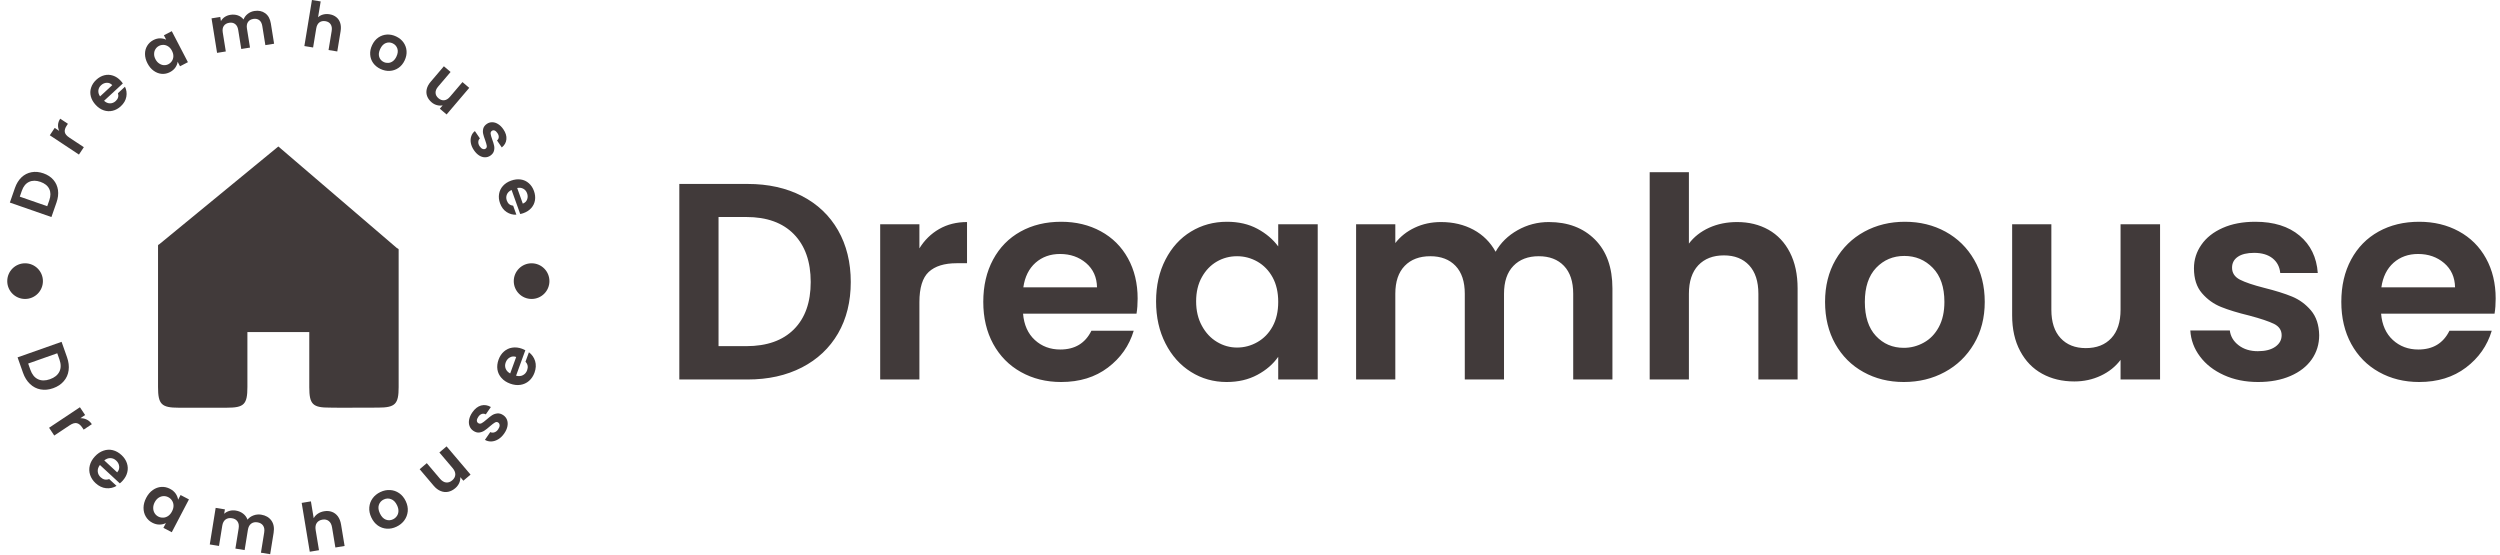
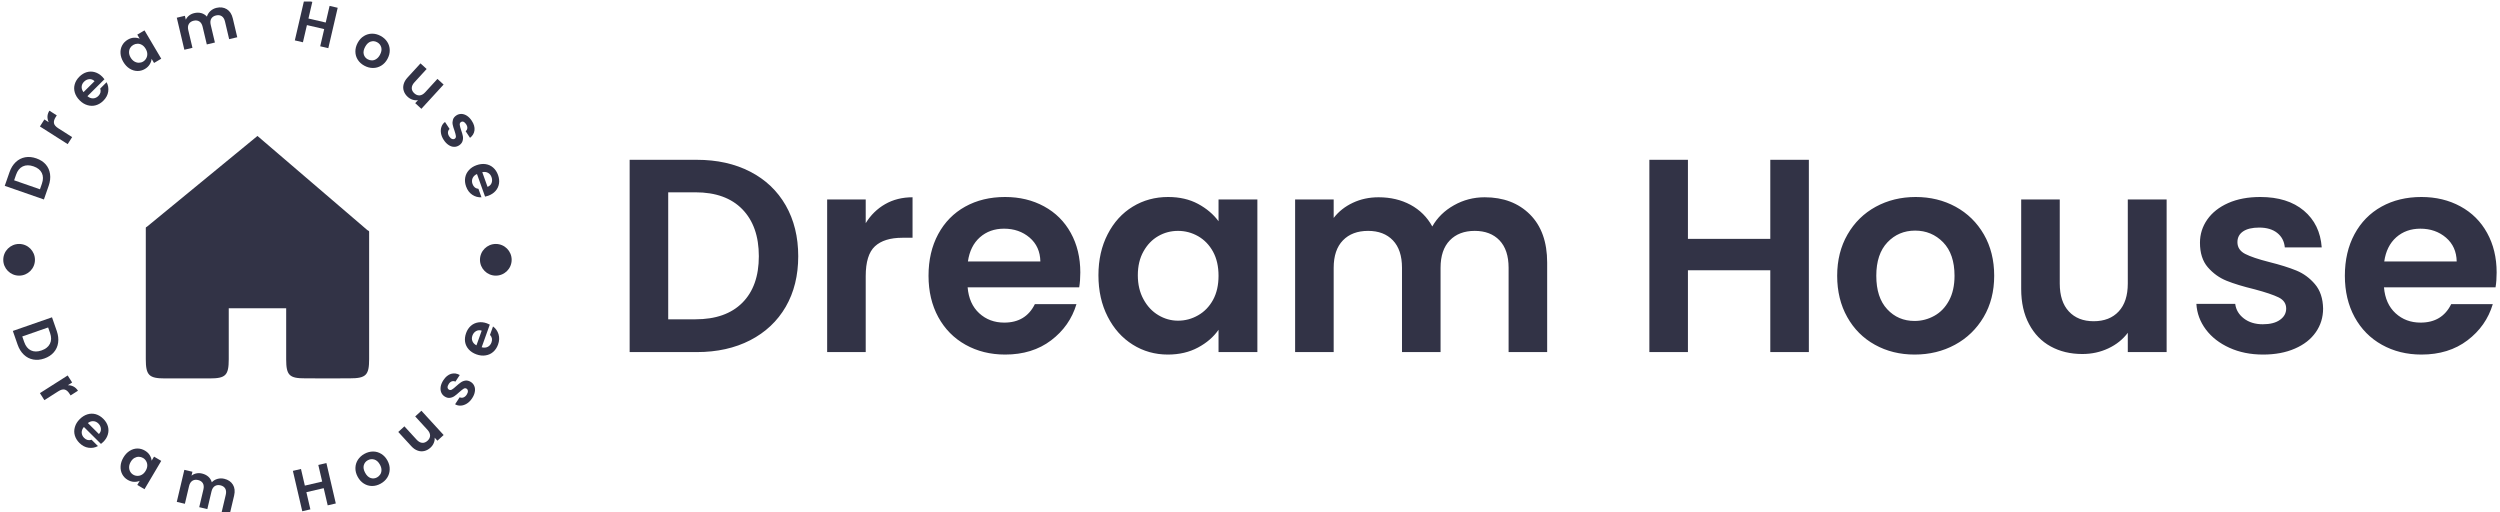
- <svg xmlns="http://www.w3.org/2000/svg" version="1.1" width="2000" height="444" viewBox="0 0 2000 444">
-   <g transform="matrix(1,0,0,1,-1.212121,-0.326138)">
-     <svg viewBox="0 0 396 88" data-background-color="#ffffff" preserveAspectRatio="xMidYMid meet" height="444" width="2000">
-       <g id="tight-bounds" transform="matrix(1,0,0,1,0.24,0.06463997)">
-         <svg viewBox="0 0 395.52 87.871" height="87.871" width="395.52">
+ <svg xmlns="http://www.w3.org/2000/svg" version="1.1" width="2000" height="409" viewBox="0 0 2000 409">
+   <g transform="matrix(1,0,0,1,-1.212121,1.249354)">
+     <svg viewBox="0 0 396 81" data-background-color="#ffffff" preserveAspectRatio="xMidYMid meet" height="409" width="2000">
+       <g id="tight-bounds" transform="matrix(1,0,0,1,0.24,-0.247427)">
+         <svg viewBox="0 0 395.52 81.495" height="81.495" width="395.52">
          <g>
-             <svg viewBox="0 0 543.155 120.67" height="87.871" width="395.52">
-               <g transform="matrix(1,0,0,1,147.6347,37.49064)">
-                 <svg viewBox="0 0 395.52 45.689" height="45.689" width="395.52">
+             <svg viewBox="0 0 528.831 108.963" height="81.495" width="395.52">
+               <g transform="matrix(1,0,0,1,133.3115,33.85337)">
+                 <svg viewBox="0 0 395.52 41.256" height="41.256" width="395.52">
                  <g id="textblocktransform">
-                     <svg viewBox="0 0 395.52 45.689" height="45.689" width="395.52" id="textblock">
+                     <svg viewBox="0 0 395.52 41.256" height="41.256" width="395.52" id="textblock">
                      <g>
-                         <svg viewBox="0 0 395.52 45.689" height="45.689" width="395.52">
+                         <svg viewBox="0 0 395.52 41.256" height="41.256" width="395.52">
                          <g transform="matrix(1,0,0,1,0,0)">
-                             <svg width="395.52" viewBox="3.45 -37 324.18 37.45" height="45.689" data-palette-color="#413a3a">
-                               <path d="M15.65-34.9Q21.15-34.9 25.33-32.75 29.5-30.6 31.78-26.63 34.05-22.65 34.05-17.4L34.05-17.4Q34.05-12.15 31.78-8.22 29.5-4.3 25.33-2.15 21.15 0 15.65 0L15.65 0 3.45 0 3.45-34.9 15.65-34.9ZM15.4-5.95Q20.9-5.95 23.9-8.95 26.9-11.95 26.9-17.4L26.9-17.4Q26.9-22.85 23.9-25.93 20.9-29 15.4-29L15.4-29 10.45-29 10.45-5.95 15.4-5.95ZM46.3-23.4Q47.65-25.6 49.82-26.85 52-28.1 54.8-28.1L54.8-28.1 54.8-20.75 52.95-20.75Q49.65-20.75 47.97-19.2 46.3-17.65 46.3-13.8L46.3-13.8 46.3 0 39.3 0 39.3-27.7 46.3-27.7 46.3-23.4ZM85.25-14.45Q85.25-12.95 85.05-11.75L85.05-11.75 64.8-11.75Q65.05-8.75 66.9-7.05 68.75-5.35 71.45-5.35L71.45-5.35Q75.35-5.35 77-8.7L77-8.7 84.55-8.7Q83.35-4.7 79.95-2.13 76.55 0.45 71.6 0.45L71.6 0.45Q67.6 0.45 64.42-1.33 61.25-3.1 59.47-6.35 57.7-9.6 57.7-13.85L57.7-13.85Q57.7-18.15 59.45-21.4 61.2-24.65 64.35-26.4 67.5-28.15 71.6-28.15L71.6-28.15Q75.55-28.15 78.67-26.45 81.8-24.75 83.52-21.63 85.25-18.5 85.25-14.45L85.25-14.45ZM64.85-16.45L78-16.45Q77.95-19.15 76.05-20.78 74.15-22.4 71.4-22.4L71.4-22.4Q68.8-22.4 67.02-20.83 65.25-19.25 64.85-16.45L64.85-16.45ZM88.54-13.95Q88.54-18.15 90.22-21.4 91.89-24.65 94.77-26.4 97.64-28.15 101.19-28.15L101.19-28.15Q104.29-28.15 106.62-26.9 108.94-25.65 110.34-23.75L110.34-23.75 110.34-27.7 117.39-27.7 117.39 0 110.34 0 110.34-4.05Q108.99-2.1 106.62-0.83 104.24 0.45 101.14 0.45L101.14 0.45Q97.64 0.45 94.77-1.35 91.89-3.15 90.22-6.43 88.54-9.7 88.54-13.95L88.54-13.95ZM110.34-13.85Q110.34-16.4 109.34-18.23 108.34-20.05 106.64-21.03 104.94-22 102.99-22L102.99-22Q101.04-22 99.39-21.05 97.74-20.1 96.72-18.28 95.69-16.45 95.69-13.95L95.69-13.95Q95.69-11.45 96.72-9.58 97.74-7.7 99.42-6.7 101.09-5.7 102.99-5.7L102.99-5.7Q104.94-5.7 106.64-6.68 108.34-7.65 109.34-9.47 110.34-11.3 110.34-13.85L110.34-13.85ZM158.64-28.1Q163.74-28.1 166.87-24.98 169.99-21.85 169.99-16.25L169.99-16.25 169.99 0 162.99 0 162.99-15.3Q162.99-18.55 161.34-20.28 159.69-22 156.84-22L156.84-22Q153.99-22 152.32-20.28 150.64-18.55 150.64-15.3L150.64-15.3 150.64 0 143.64 0 143.64-15.3Q143.64-18.55 141.99-20.28 140.34-22 137.49-22L137.49-22Q134.59-22 132.92-20.28 131.24-18.55 131.24-15.3L131.24-15.3 131.24 0 124.24 0 124.24-27.7 131.24-27.7 131.24-24.35Q132.59-26.1 134.72-27.1 136.84-28.1 139.39-28.1L139.39-28.1Q142.64-28.1 145.19-26.73 147.74-25.35 149.14-22.8L149.14-22.8Q150.49-25.2 153.07-26.65 155.64-28.1 158.64-28.1L158.64-28.1ZM192.24-28.1Q195.39-28.1 197.84-26.73 200.29-25.35 201.66-22.68 203.04-20 203.04-16.25L203.04-16.25 203.04 0 196.04 0 196.04-15.3Q196.04-18.6 194.39-20.38 192.74-22.15 189.89-22.15L189.89-22.15Q186.99-22.15 185.31-20.38 183.64-18.6 183.64-15.3L183.64-15.3 183.64 0 176.64 0 176.64-37 183.64-37 183.64-24.25Q184.99-26.05 187.24-27.08 189.49-28.1 192.24-28.1L192.24-28.1ZM221.99 0.45Q217.99 0.45 214.79-1.33 211.59-3.1 209.76-6.35 207.94-9.6 207.94-13.85L207.94-13.85Q207.94-18.1 209.81-21.35 211.69-24.6 214.94-26.38 218.19-28.15 222.19-28.15L222.19-28.15Q226.19-28.15 229.44-26.38 232.69-24.6 234.56-21.35 236.44-18.1 236.44-13.85L236.44-13.85Q236.44-9.6 234.51-6.35 232.59-3.1 229.31-1.33 226.04 0.45 221.99 0.45L221.99 0.45ZM221.99-5.65Q223.89-5.65 225.56-6.58 227.24-7.5 228.24-9.35 229.24-11.2 229.24-13.85L229.24-13.85Q229.24-17.8 227.16-19.93 225.09-22.05 222.09-22.05L222.09-22.05Q219.09-22.05 217.06-19.93 215.04-17.8 215.04-13.85L215.04-13.85Q215.04-9.9 217.01-7.78 218.99-5.65 221.99-5.65L221.99-5.65ZM260.68-27.7L267.73-27.7 267.73 0 260.68 0 260.68-3.5Q259.33-1.7 257.16-0.68 254.98 0.35 252.43 0.35L252.43 0.35Q249.18 0.35 246.68-1.03 244.18-2.4 242.76-5.08 241.33-7.75 241.33-11.45L241.33-11.45 241.33-27.7 248.33-27.7 248.33-12.45Q248.33-9.15 249.98-7.38 251.63-5.6 254.48-5.6L254.48-5.6Q257.38-5.6 259.03-7.38 260.68-9.15 260.68-12.45L260.68-12.45 260.68-27.7ZM285.23 0.45Q281.83 0.45 279.13-0.78 276.43-2 274.86-4.1 273.28-6.2 273.13-8.75L273.13-8.75 280.18-8.75Q280.38-7.15 281.76-6.1 283.13-5.05 285.18-5.05L285.18-5.05Q287.18-5.05 288.31-5.85 289.43-6.65 289.43-7.9L289.43-7.9Q289.43-9.25 288.06-9.93 286.68-10.6 283.68-11.4L283.68-11.4Q280.58-12.15 278.61-12.95 276.63-13.75 275.21-15.4 273.78-17.05 273.78-19.85L273.78-19.85Q273.78-22.15 275.11-24.05 276.43-25.95 278.91-27.05 281.38-28.15 284.73-28.15L284.73-28.15Q289.68-28.15 292.63-25.68 295.58-23.2 295.88-19L295.88-19 289.18-19Q289.03-20.65 287.81-21.63 286.58-22.6 284.53-22.6L284.53-22.6Q282.63-22.6 281.61-21.9 280.58-21.2 280.58-19.95L280.58-19.95Q280.58-18.55 281.98-17.82 283.38-17.1 286.33-16.35L286.33-16.35Q289.33-15.6 291.28-14.8 293.23-14 294.66-12.33 296.08-10.65 296.13-7.9L296.13-7.9Q296.13-5.5 294.81-3.6 293.48-1.7 291.01-0.63 288.53 0.45 285.23 0.45L285.23 0.45ZM327.63-14.45Q327.63-12.95 327.43-11.75L327.43-11.75 307.18-11.75Q307.43-8.75 309.28-7.05 311.13-5.35 313.83-5.35L313.83-5.35Q317.73-5.35 319.38-8.7L319.38-8.7 326.93-8.7Q325.73-4.7 322.33-2.13 318.93 0.45 313.98 0.45L313.98 0.45Q309.98 0.45 306.8-1.33 303.63-3.1 301.85-6.35 300.08-9.6 300.08-13.85L300.08-13.85Q300.08-18.15 301.83-21.4 303.58-24.65 306.73-26.4 309.88-28.15 313.98-28.15L313.98-28.15Q317.93-28.15 321.05-26.45 324.18-24.75 325.9-21.63 327.63-18.5 327.63-14.45L327.63-14.45ZM307.23-16.45L320.38-16.45Q320.33-19.15 318.43-20.78 316.53-22.4 313.78-22.4L313.78-22.4Q311.18-22.4 309.4-20.83 307.63-19.25 307.23-16.45L307.23-16.45Z" opacity="1" transform="matrix(1,0,0,1,0,0)" fill="#413a3a" class="wordmark-text-0" data-fill-palette-color="primary" id="text-0" />
+                             <svg width="395.52" viewBox="3.45 -34.9 338.88 35.35" height="41.256" data-palette-color="#323346">
+                               <path d="M15.65-34.9Q21.15-34.9 25.33-32.75 29.5-30.6 31.78-26.63 34.05-22.65 34.05-17.4L34.05-17.4Q34.05-12.15 31.78-8.22 29.5-4.3 25.33-2.15 21.15 0 15.65 0L15.65 0 3.45 0 3.45-34.9 15.65-34.9ZM15.4-5.95Q20.9-5.95 23.9-8.95 26.9-11.95 26.9-17.4L26.9-17.4Q26.9-22.85 23.9-25.93 20.9-29 15.4-29L15.4-29 10.45-29 10.45-5.95 15.4-5.95ZM46.3-23.4Q47.65-25.6 49.82-26.85 52-28.1 54.8-28.1L54.8-28.1 54.8-20.75 52.95-20.75Q49.65-20.75 47.97-19.2 46.3-17.65 46.3-13.8L46.3-13.8 46.3 0 39.3 0 39.3-27.7 46.3-27.7 46.3-23.4ZM85.25-14.45Q85.25-12.95 85.05-11.75L85.05-11.75 64.8-11.75Q65.05-8.75 66.9-7.05 68.75-5.35 71.45-5.35L71.45-5.35Q75.35-5.35 77-8.7L77-8.7 84.55-8.7Q83.35-4.7 79.95-2.13 76.55 0.45 71.6 0.45L71.6 0.45Q67.6 0.45 64.42-1.33 61.25-3.1 59.47-6.35 57.7-9.6 57.7-13.85L57.7-13.85Q57.7-18.15 59.45-21.4 61.2-24.65 64.35-26.4 67.5-28.15 71.6-28.15L71.6-28.15Q75.55-28.15 78.67-26.45 81.8-24.75 83.52-21.63 85.25-18.5 85.25-14.45L85.25-14.45ZM64.85-16.45L78-16.45Q77.95-19.15 76.05-20.78 74.15-22.4 71.4-22.4L71.4-22.4Q68.8-22.4 67.02-20.83 65.25-19.25 64.85-16.45L64.85-16.45ZM88.54-13.95Q88.54-18.15 90.22-21.4 91.89-24.65 94.77-26.4 97.64-28.15 101.19-28.15L101.19-28.15Q104.29-28.15 106.62-26.9 108.94-25.65 110.34-23.75L110.34-23.75 110.34-27.7 117.39-27.7 117.39 0 110.34 0 110.34-4.05Q108.99-2.1 106.62-0.83 104.24 0.45 101.14 0.45L101.14 0.45Q97.64 0.45 94.77-1.35 91.89-3.15 90.22-6.43 88.54-9.7 88.54-13.95L88.54-13.95ZM110.34-13.85Q110.34-16.4 109.34-18.23 108.34-20.05 106.64-21.03 104.94-22 102.99-22L102.99-22Q101.04-22 99.39-21.05 97.74-20.1 96.72-18.28 95.69-16.45 95.69-13.95L95.69-13.95Q95.69-11.45 96.72-9.58 97.74-7.7 99.42-6.7 101.09-5.7 102.99-5.7L102.99-5.7Q104.94-5.7 106.64-6.68 108.34-7.65 109.34-9.47 110.34-11.3 110.34-13.85L110.34-13.85ZM158.64-28.1Q163.74-28.1 166.87-24.98 169.99-21.85 169.99-16.25L169.99-16.25 169.99 0 162.99 0 162.99-15.3Q162.99-18.55 161.34-20.28 159.69-22 156.84-22L156.84-22Q153.99-22 152.32-20.28 150.64-18.55 150.64-15.3L150.64-15.3 150.64 0 143.64 0 143.64-15.3Q143.64-18.55 141.99-20.28 140.34-22 137.49-22L137.49-22Q134.59-22 132.92-20.28 131.24-18.55 131.24-15.3L131.24-15.3 131.24 0 124.24 0 124.24-27.7 131.24-27.7 131.24-24.35Q132.59-26.1 134.72-27.1 136.84-28.1 139.39-28.1L139.39-28.1Q142.64-28.1 145.19-26.73 147.74-25.35 149.14-22.8L149.14-22.8Q150.49-25.2 153.07-26.65 155.64-28.1 158.64-28.1L158.64-28.1ZM210.49-34.9L217.49-34.9 217.49 0 210.49 0 210.49-14.85 195.54-14.85 195.54 0 188.54 0 188.54-34.9 195.54-34.9 195.54-20.55 210.49-20.55 210.49-34.9ZM236.68 0.45Q232.68 0.45 229.48-1.33 226.28-3.1 224.46-6.35 222.63-9.6 222.63-13.85L222.63-13.85Q222.63-18.1 224.51-21.35 226.38-24.6 229.63-26.38 232.88-28.15 236.88-28.15L236.88-28.15Q240.88-28.15 244.13-26.38 247.38-24.6 249.26-21.35 251.13-18.1 251.13-13.85L251.13-13.85Q251.13-9.6 249.21-6.35 247.28-3.1 244.01-1.33 240.73 0.45 236.68 0.45L236.68 0.45ZM236.68-5.65Q238.58-5.65 240.26-6.58 241.93-7.5 242.93-9.35 243.93-11.2 243.93-13.85L243.93-13.85Q243.93-17.8 241.86-19.93 239.78-22.05 236.78-22.05L236.78-22.05Q233.78-22.05 231.76-19.93 229.73-17.8 229.73-13.85L229.73-13.85Q229.73-9.9 231.71-7.78 233.68-5.65 236.68-5.65L236.68-5.65ZM275.38-27.7L282.43-27.7 282.43 0 275.38 0 275.38-3.5Q274.03-1.7 271.86-0.68 269.68 0.35 267.13 0.35L267.13 0.35Q263.88 0.35 261.38-1.03 258.88-2.4 257.46-5.08 256.03-7.75 256.03-11.45L256.03-11.45 256.03-27.7 263.03-27.7 263.03-12.45Q263.03-9.15 264.68-7.38 266.33-5.6 269.18-5.6L269.18-5.6Q272.08-5.6 273.73-7.38 275.38-9.15 275.38-12.45L275.38-12.45 275.38-27.7ZM299.93 0.45Q296.53 0.45 293.83-0.78 291.13-2 289.55-4.1 287.98-6.2 287.83-8.75L287.83-8.75 294.88-8.75Q295.08-7.15 296.45-6.1 297.83-5.05 299.88-5.05L299.88-5.05Q301.88-5.05 303-5.85 304.13-6.65 304.13-7.9L304.13-7.9Q304.13-9.25 302.75-9.93 301.38-10.6 298.38-11.4L298.38-11.4Q295.28-12.15 293.3-12.95 291.33-13.75 289.9-15.4 288.48-17.05 288.48-19.85L288.48-19.85Q288.48-22.15 289.8-24.05 291.13-25.95 293.6-27.05 296.08-28.15 299.43-28.15L299.43-28.15Q304.38-28.15 307.33-25.68 310.28-23.2 310.58-19L310.58-19 303.88-19Q303.73-20.65 302.5-21.63 301.28-22.6 299.23-22.6L299.23-22.6Q297.33-22.6 296.3-21.9 295.28-21.2 295.28-19.95L295.28-19.95Q295.28-18.55 296.68-17.82 298.08-17.1 301.03-16.35L301.03-16.35Q304.03-15.6 305.98-14.8 307.93-14 309.35-12.33 310.78-10.65 310.83-7.9L310.83-7.9Q310.83-5.5 309.5-3.6 308.18-1.7 305.7-0.63 303.23 0.45 299.93 0.45L299.93 0.45ZM342.33-14.45Q342.33-12.95 342.13-11.75L342.13-11.75 321.88-11.75Q322.13-8.75 323.98-7.05 325.83-5.35 328.53-5.35L328.53-5.35Q332.43-5.35 334.08-8.7L334.08-8.7 341.63-8.7Q340.43-4.7 337.03-2.13 333.63 0.45 328.68 0.45L328.68 0.45Q324.68 0.45 321.5-1.33 318.33-3.1 316.55-6.35 314.78-9.6 314.78-13.85L314.78-13.85Q314.78-18.15 316.53-21.4 318.28-24.65 321.43-26.4 324.58-28.15 328.68-28.15L328.68-28.15Q332.63-28.15 335.75-26.45 338.88-24.75 340.6-21.63 342.33-18.5 342.33-14.45L342.33-14.45ZM321.93-16.45L335.08-16.45Q335.03-19.15 333.13-20.78 331.23-22.4 328.48-22.4L328.48-22.4Q325.88-22.4 324.1-20.83 322.33-19.25 321.93-16.45L321.93-16.45Z" opacity="1" transform="matrix(1,0,0,1,0,0)" fill="#323346" class="wordmark-text-0" data-fill-palette-color="primary" id="text-0" />
                            </svg>
                          </g>
                        </svg>
                      </g>
                    </svg>
                  </g>
                </svg>
              </g>
              <g>
-                 <svg viewBox="0 0 120.67 120.67" height="120.67" width="120.67">
+                 <svg viewBox="0 0 108.963 108.963" height="108.963" width="108.963">
                  <g>
-                     <svg viewBox="0 0 120.67 120.67" height="120.67" width="120.67">
-                       <g transform="matrix(1,0,0,1,34.13823,31.89276)">
-                         <svg viewBox="0 0 52.393 56.884" height="56.884" width="52.393">
+                     <svg viewBox="0 0 108.963 108.963" height="108.963" width="108.963">
+                       <g transform="matrix(1,0,0,1,30.82621,28.79859)">
+                         <svg viewBox="0 0 47.31 51.365" height="51.365" width="47.31">
                          <g>
-                             <svg version="1.1" baseProfile="tiny" x="0" y="0" viewBox="15 12 70 76" xml:space="preserve" height="56.884" width="52.393" class="icon-cg-0" data-fill-palette-color="accent" id="cg-0">
-                               <g fill="#413a3a" data-fill-palette-color="accent">
-                                 <path fill-rule="evenodd" fill="#413a3a" d="M15.359 40.451c-0.199 0.078-0.32 0.18-0.359 0.299L15.359 40.451zM15 40.75v0.041 41.184C15 86.994 15.98 88 21 88h14c5.02 0 6-0.947 6-6.025V66h18v16.035c0 5.018 1.02 5.957 6 5.938 0.08 0.061 14 0 14 0 5.061 0 6-1.057 6-5.998V41.99c0-0.16-0.18-0.301-0.539-0.461L50 12 15.359 40.451 15 40.75z" data-fill-palette-color="accent" />
+                             <svg version="1.1" baseProfile="tiny" x="0" y="0" viewBox="15 12 70 76" xml:space="preserve" height="51.365" width="47.31" class="icon-cg-0" data-fill-palette-color="accent" id="cg-0">
+                               <g fill="#323346" data-fill-palette-color="accent">
+                                 <path fill-rule="evenodd" fill="#323346" d="M15.359 40.451c-0.199 0.078-0.32 0.18-0.359 0.299L15.359 40.451zM15 40.75v0.041 41.184C15 86.994 15.98 88 21 88h14c5.02 0 6-0.947 6-6.025V66h18v16.035c0 5.018 1.02 5.957 6 5.938 0.08 0.061 14 0 14 0 5.061 0 6-1.057 6-5.998V41.99c0-0.16-0.18-0.301-0.539-0.461L50 12 15.359 40.451 15 40.75z" data-fill-palette-color="accent" />
                              </g>
                            </svg>
                          </g>
                        </svg>
                      </g>
                      <g id="text-0">
-                         <path d="M2.978 40.936c0.331-0.951 0.807-1.725 1.429-2.322 0.626-0.589 1.351-0.96 2.176-1.114 0.819-0.157 1.685-0.076 2.599 0.242v0c0.907 0.316 1.63 0.788 2.168 1.417 0.545 0.631 0.879 1.372 1.004 2.222 0.116 0.854 0.009 1.756-0.322 2.707v0l-1.105 3.171-9.053-3.152zM10.461 43.615c0.331-0.951 0.327-1.776-0.011-2.476-0.338-0.7-0.977-1.213-1.915-1.54v0c-0.944-0.329-1.773-0.326-2.485 0.008-0.712 0.334-1.234 0.976-1.566 1.927v0l-0.447 1.285 5.976 2.081z" fill="#413a3a" data-fill-palette-color="accent" />
-                         <path d="M12.623 28.501c-0.201-0.427-0.287-0.874-0.257-1.338 0.032-0.456 0.188-0.896 0.47-1.321v0l1.681 1.114-0.279 0.422c-0.333 0.502-0.467 0.962-0.401 1.379 0.069 0.411 0.396 0.811 0.981 1.198v0l3.164 2.096-1.065 1.607-6.344-4.203 1.065-1.606z" fill="#413a3a" data-fill-palette-color="accent" />
-                         <path d="M26.012 17.585c0.189 0.204 0.343 0.4 0.462 0.587v0l-4.087 3.775c0.407 0.372 0.84 0.558 1.299 0.558 0.459-0.001 0.871-0.169 1.237-0.506v0c0.525-0.485 0.689-1.055 0.49-1.71v0l1.525-1.409c0.338 0.688 0.438 1.416 0.3 2.184-0.138 0.768-0.541 1.46-1.208 2.075v0c-0.54 0.499-1.132 0.824-1.775 0.977-0.648 0.157-1.294 0.127-1.937-0.091-0.643-0.218-1.227-0.611-1.752-1.18v0c-0.535-0.579-0.888-1.195-1.059-1.849-0.171-0.654-0.15-1.295 0.063-1.924 0.203-0.629 0.58-1.198 1.129-1.706v0c0.53-0.49 1.113-0.816 1.747-0.978 0.63-0.158 1.257-0.133 1.881 0.075 0.62 0.203 1.182 0.577 1.685 1.122zM21.518 20.991l2.657-2.453c-0.342-0.36-0.743-0.531-1.203-0.512-0.455 0.015-0.868 0.193-1.238 0.535v0c-0.35 0.324-0.546 0.702-0.586 1.136-0.046 0.439 0.078 0.87 0.37 1.294z" fill="#413a3a" data-fill-palette-color="accent" />
-                         <path d="M31.841 13.794c-0.354-0.682-0.534-1.357-0.539-2.027-0.005-0.669 0.155-1.267 0.478-1.793 0.314-0.529 0.763-0.945 1.344-1.248v0c0.499-0.26 0.994-0.386 1.483-0.379 0.483 0.01 0.919 0.108 1.306 0.294v0l-0.499-0.96 1.718-0.894 3.511 6.751-1.718 0.894-0.514-0.987c-0.058 0.433-0.225 0.852-0.499 1.256-0.281 0.407-0.674 0.742-1.18 1.006v0c-0.57 0.296-1.162 0.421-1.776 0.374-0.623-0.049-1.208-0.271-1.756-0.665-0.545-0.388-0.998-0.929-1.359-1.622zM37.169 11.056c-0.217-0.417-0.484-0.73-0.801-0.938-0.32-0.214-0.66-0.329-1.019-0.344-0.359-0.015-0.697 0.06-1.014 0.225v0c-0.317 0.165-0.567 0.396-0.749 0.692-0.191 0.293-0.291 0.633-0.299 1.018-0.018 0.382 0.079 0.776 0.29 1.182v0c0.211 0.405 0.481 0.717 0.81 0.933 0.323 0.22 0.663 0.342 1.019 0.366 0.359 0.015 0.691-0.057 0.997-0.216v0c0.317-0.165 0.573-0.399 0.766-0.701 0.194-0.302 0.296-0.643 0.308-1.022 0.009-0.385-0.094-0.783-0.308-1.195z" fill="#413a3a" data-fill-palette-color="accent" />
-                         <path d="M55.109 2.392c0.922-0.148 1.709 0.014 2.362 0.487 0.66 0.478 1.071 1.223 1.234 2.237v0l0.706 4.404-1.903 0.305-0.665-4.149c-0.094-0.589-0.314-1.016-0.658-1.283-0.351-0.266-0.785-0.357-1.302-0.274v0c-0.517 0.083-0.9 0.305-1.151 0.667-0.25 0.362-0.329 0.837-0.234 1.426v0l0.665 4.149-1.903 0.305-0.665-4.149c-0.094-0.589-0.317-1.016-0.668-1.281-0.345-0.267-0.775-0.359-1.292-0.276v0c-0.523 0.084-0.913 0.307-1.17 0.671-0.25 0.362-0.329 0.837-0.234 1.426v0l0.665 4.149-1.903 0.305-1.205-7.514 1.903-0.305 0.145 0.903c0.192-0.353 0.466-0.652 0.822-0.897 0.358-0.238 0.765-0.394 1.223-0.468v0c0.589-0.094 1.135-0.055 1.639 0.12 0.498 0.175 0.911 0.471 1.239 0.888v0c0.179-0.471 0.48-0.875 0.903-1.211 0.422-0.336 0.905-0.548 1.447-0.635z" fill="#413a3a" data-fill-palette-color="accent" />
-                         <path d="M71.489 3.108c0.569 0.093 1.055 0.301 1.458 0.622 0.404 0.321 0.69 0.744 0.859 1.269 0.169 0.524 0.197 1.126 0.086 1.806v0l-0.724 4.401-1.902-0.312 0.682-4.147c0.098-0.595 0.023-1.08-0.224-1.456-0.241-0.369-0.62-0.595-1.136-0.68v0c-0.523-0.086-0.964 0.006-1.324 0.275-0.354 0.277-0.58 0.713-0.678 1.308v0l-0.682 4.147-1.902-0.313 1.649-10.028 1.902 0.313-0.568 3.45c0.296-0.287 0.664-0.488 1.106-0.603 0.435-0.116 0.901-0.134 1.398-0.052z" fill="#413a3a" data-fill-palette-color="accent" />
-                         <path d="M82.572 15.015c-0.664-0.315-1.193-0.745-1.588-1.29-0.388-0.543-0.604-1.154-0.648-1.835-0.05-0.683 0.091-1.375 0.423-2.075v0c0.335-0.706 0.785-1.255 1.351-1.647 0.564-0.385 1.186-0.6 1.866-0.644 0.678-0.038 1.346 0.099 2.004 0.411v0c0.664 0.315 1.196 0.746 1.596 1.295 0.397 0.554 0.622 1.17 0.675 1.847 0.056 0.686-0.083 1.382-0.417 2.089v0c-0.332 0.7-0.784 1.245-1.356 1.633-0.572 0.388-1.2 0.6-1.884 0.635-0.678 0.038-1.352-0.102-2.022-0.419zM83.286 13.507c0.311 0.147 0.644 0.21 0.999 0.188 0.346-0.019 0.677-0.145 0.992-0.377 0.306-0.229 0.563-0.562 0.77-0.998v0c0.309-0.652 0.377-1.236 0.203-1.751-0.18-0.518-0.518-0.894-1.015-1.13v0c-0.497-0.235-0.996-0.256-1.499-0.061-0.502 0.194-0.908 0.618-1.217 1.27v0c-0.309 0.652-0.383 1.233-0.221 1.743 0.162 0.509 0.491 0.881 0.988 1.116z" fill="#413a3a" data-fill-palette-color="accent" />
-                         <path d="M100.428 17.874l1.475 1.255-4.932 5.796-1.475-1.256 0.624-0.734c-0.406 0.089-0.821 0.075-1.244-0.041-0.427-0.111-0.817-0.317-1.17-0.617v0c-0.454-0.386-0.776-0.826-0.966-1.318-0.185-0.488-0.217-1.002-0.096-1.543 0.121-0.541 0.402-1.071 0.845-1.59v0l2.891-3.397 1.46 1.243-2.717 3.192c-0.391 0.459-0.575 0.911-0.553 1.356 0.017 0.44 0.224 0.83 0.622 1.169v0c0.404 0.343 0.826 0.49 1.269 0.44 0.442-0.05 0.859-0.304 1.249-0.763v0z" fill="#413a3a" data-fill-palette-color="accent" />
-                         <path d="M102.928 32.712c-0.352-0.514-0.577-1.037-0.677-1.571-0.095-0.537-0.064-1.032 0.092-1.484 0.152-0.457 0.415-0.83 0.789-1.117v0l1.094 1.599c-0.222 0.192-0.339 0.449-0.352 0.77-0.016 0.316 0.08 0.627 0.289 0.934v0c0.209 0.306 0.432 0.503 0.669 0.589 0.236 0.087 0.45 0.065 0.641-0.065v0c0.202-0.138 0.284-0.347 0.246-0.626-0.044-0.275-0.161-0.681-0.351-1.216v0c-0.207-0.549-0.353-1.014-0.438-1.398-0.082-0.377-0.072-0.761 0.03-1.152 0.106-0.385 0.369-0.722 0.79-1.01v0c0.35-0.239 0.736-0.355 1.158-0.347 0.424-0.001 0.848 0.13 1.27 0.395 0.424 0.256 0.81 0.638 1.157 1.146v0c0.512 0.749 0.731 1.474 0.657 2.175-0.065 0.703-0.4 1.293-1.003 1.77v0l-1.038-1.517c0.231-0.19 0.357-0.429 0.377-0.715 0.02-0.287-0.076-0.586-0.289-0.898v0c-0.194-0.284-0.398-0.47-0.61-0.557-0.214-0.078-0.414-0.054-0.6 0.073v0c-0.213 0.146-0.301 0.363-0.265 0.651 0.033 0.283 0.145 0.687 0.337 1.214v0c0.201 0.528 0.34 0.983 0.416 1.364 0.082 0.377 0.07 0.759-0.036 1.144-0.102 0.391-0.359 0.731-0.77 1.021v0c-0.366 0.251-0.761 0.372-1.183 0.364-0.424 0.001-0.848-0.13-1.27-0.395-0.413-0.263-0.789-0.644-1.13-1.141z" fill="#413a3a" data-fill-palette-color="accent" />
-                         <path d="M113.721 46.403c-0.262 0.094-0.502 0.159-0.722 0.195v0l-1.875-5.237c-0.502 0.229-0.842 0.555-1.022 0.978-0.179 0.423-0.185 0.868-0.017 1.335v0c0.241 0.673 0.702 1.047 1.382 1.12v0l0.7 1.955c-0.766 0.042-1.475-0.151-2.128-0.579-0.653-0.428-1.132-1.069-1.437-1.922v0c-0.248-0.692-0.316-1.364-0.205-2.016 0.109-0.658 0.389-1.24 0.841-1.747 0.452-0.506 1.042-0.89 1.772-1.152v0c0.742-0.266 1.447-0.349 2.115-0.251 0.668 0.098 1.25 0.368 1.747 0.81 0.5 0.433 0.876 1.002 1.128 1.707v0c0.243 0.68 0.316 1.343 0.217 1.99-0.101 0.641-0.369 1.209-0.805 1.702-0.429 0.491-0.993 0.862-1.691 1.112zM112.343 40.935l1.219 3.404c0.465-0.174 0.779-0.476 0.942-0.907 0.164-0.425 0.162-0.874-0.008-1.348v0c-0.161-0.449-0.433-0.777-0.817-0.984-0.386-0.214-0.831-0.269-1.336-0.165z" fill="#413a3a" data-fill-palette-color="accent" />
-                         <path d="M14.321 77.784c0.355 1.005 0.471 1.959 0.347 2.859-0.122 0.907-0.476 1.696-1.061 2.366-0.577 0.674-1.346 1.181-2.307 1.521v0c-0.962 0.34-1.876 0.427-2.742 0.263-0.864-0.158-1.628-0.552-2.293-1.182-0.663-0.623-1.171-1.437-1.526-2.442v0l-1.185-3.354 9.583-3.385zM6.342 80.518c0.357 1.012 0.908 1.695 1.652 2.051 0.744 0.355 1.615 0.357 2.614 0.004v0c0.999-0.353 1.683-0.903 2.051-1.652 0.368-0.748 0.373-1.628 0.016-2.64v0l-0.48-1.358-6.333 2.237z" fill="#413a3a" data-fill-palette-color="accent" />
-                         <path d="M17.217 91.062c0.5-0.014 0.969 0.087 1.408 0.304 0.435 0.212 0.803 0.543 1.104 0.996v0l-1.787 1.188-0.297-0.446c-0.352-0.529-0.744-0.849-1.176-0.96-0.433-0.101-0.959 0.053-1.576 0.464v0l-3.35 2.229-1.128-1.695 6.716-4.469 1.128 1.695z" fill="#413a3a" data-fill-palette-color="accent" />
-                         <path d="M26.4 104.711c-0.198 0.214-0.392 0.395-0.583 0.542v0l-4.332-4.007c-0.357 0.464-0.514 0.936-0.472 1.417 0.038 0.486 0.248 0.907 0.633 1.262v0c0.559 0.517 1.176 0.646 1.849 0.385v0l1.612 1.491c-0.696 0.411-1.456 0.579-2.28 0.503-0.823-0.085-1.588-0.454-2.292-1.106v0c-0.569-0.526-0.965-1.127-1.188-1.803-0.218-0.671-0.24-1.355-0.065-2.05 0.175-0.696 0.543-1.347 1.105-1.955v0c0.567-0.613 1.19-1.033 1.87-1.261 0.68-0.237 1.358-0.273 2.035-0.107 0.681 0.17 1.314 0.525 1.897 1.066v0c0.564 0.522 0.955 1.109 1.172 1.761 0.222 0.657 0.25 1.319 0.084 1.986-0.166 0.677-0.514 1.302-1.045 1.876zM22.431 100.253l2.807 2.598c0.35-0.389 0.498-0.825 0.442-1.311-0.051-0.481-0.274-0.903-0.668-1.268v0c-0.369-0.342-0.786-0.515-1.251-0.521-0.46-0.01-0.903 0.157-1.33 0.502z" fill="#413a3a" data-fill-palette-color="accent" />
-                         <path d="M31.566 108.392c0.378-0.722 0.856-1.286 1.435-1.693 0.588-0.41 1.207-0.635 1.857-0.677 0.65-0.041 1.279 0.098 1.89 0.417v0c0.534 0.279 0.945 0.629 1.233 1.049 0.285 0.426 0.462 0.866 0.532 1.321v0l0.534-1.021 1.822 0.953-3.74 7.148-1.822-0.954 0.548-1.047c-0.404 0.215-0.87 0.326-1.397 0.334-0.519 0.005-1.045-0.132-1.579-0.411v0c-0.604-0.316-1.072-0.759-1.402-1.328-0.333-0.563-0.499-1.203-0.497-1.92 0.007-0.714 0.203-1.437 0.586-2.171zM37.177 111.361c0.23-0.44 0.342-0.86 0.334-1.26-0.004-0.406-0.11-0.768-0.318-1.086-0.204-0.324-0.474-0.573-0.808-0.748v0c-0.334-0.175-0.688-0.256-1.062-0.241-0.368 0.017-0.721 0.135-1.059 0.353-0.342 0.225-0.625 0.551-0.849 0.98v0c-0.224 0.428-0.333 0.85-0.326 1.265 0.007 0.415 0.108 0.786 0.304 1.112 0.199 0.321 0.462 0.567 0.791 0.739v0c0.334 0.175 0.693 0.254 1.075 0.237 0.379-0.011 0.737-0.13 1.073-0.357 0.333-0.222 0.615-0.553 0.845-0.994z" fill="#413a3a" data-fill-palette-color="accent" />
-                         <path d="M56.593 112.062c0.981 0.158 1.723 0.586 2.228 1.285 0.498 0.697 0.661 1.582 0.488 2.654v0l-0.753 4.669-2.01-0.324 0.708-4.394c0.101-0.628 0.021-1.13-0.24-1.508-0.267-0.385-0.671-0.621-1.214-0.709v0c-0.549-0.089-1.011 0.008-1.385 0.29-0.373 0.275-0.61 0.727-0.711 1.354v0l-0.709 4.394-2.01-0.324 0.708-4.394c0.101-0.628 0.018-1.131-0.25-1.509-0.26-0.384-0.661-0.62-1.204-0.707v0c-0.556-0.09-1.024 0.006-1.405 0.286-0.373 0.275-0.61 0.727-0.711 1.355v0l-0.708 4.394-2.011-0.324 1.284-7.964 2.01 0.324-0.155 0.961c0.315-0.291 0.691-0.499 1.127-0.623 0.437-0.131 0.901-0.157 1.391-0.078v0c0.621 0.1 1.155 0.324 1.603 0.671 0.448 0.341 0.767 0.778 0.956 1.311v0c0.336-0.422 0.772-0.731 1.306-0.926 0.542-0.201 1.098-0.256 1.667-0.164z" fill="#413a3a" data-fill-palette-color="accent" />
-                         <path d="M70.32 111.319c0.608-0.101 1.169-0.056 1.684 0.134 0.507 0.185 0.937 0.51 1.289 0.975 0.347 0.473 0.58 1.069 0.699 1.788v0l0.771 4.665-2.009 0.333-0.726-4.391c-0.105-0.634-0.345-1.094-0.722-1.381-0.37-0.288-0.826-0.387-1.368-0.297v0c-0.555 0.092-0.968 0.335-1.239 0.728-0.264 0.393-0.344 0.906-0.239 1.54v0l0.726 4.391-2.009 0.332-1.759-10.634 2.009-0.332 0.607 3.665c0.204-0.39 0.506-0.718 0.904-0.985 0.399-0.267 0.86-0.444 1.382-0.531z" fill="#413a3a" data-fill-palette-color="accent" />
-                         <path d="M86.064 114.685c-0.706 0.335-1.411 0.478-2.115 0.431-0.71-0.045-1.361-0.275-1.954-0.69-0.587-0.418-1.057-1.001-1.412-1.749v0c-0.355-0.748-0.502-1.484-0.443-2.209 0.06-0.725 0.3-1.377 0.721-1.958 0.421-0.581 0.985-1.038 1.691-1.373v0c0.7-0.332 1.408-0.477 2.125-0.435 0.716 0.042 1.373 0.269 1.972 0.681 0.599 0.413 1.075 0.993 1.43 1.741v0c0.355 0.748 0.499 1.486 0.433 2.213-0.072 0.73-0.321 1.387-0.748 1.971-0.427 0.584-0.994 1.043-1.7 1.377zM85.303 113.078c0.329-0.156 0.602-0.384 0.818-0.684 0.223-0.303 0.344-0.658 0.365-1.064 0.02-0.405-0.08-0.842-0.302-1.308v0c-0.329-0.694-0.764-1.14-1.305-1.338-0.535-0.201-1.066-0.176-1.592 0.073v0c-0.527 0.25-0.882 0.645-1.065 1.186-0.177 0.538-0.101 1.155 0.228 1.849v0c0.329 0.694 0.755 1.145 1.278 1.351 0.523 0.207 1.048 0.185 1.575-0.065z" fill="#413a3a" data-fill-palette-color="accent" />
-                         <path d="M95.401 98.523l1.568-1.33 5.219 6.15-1.567 1.331-0.663-0.78c0.025 0.439-0.057 0.869-0.246 1.29-0.195 0.426-0.481 0.799-0.86 1.121v0c-0.48 0.407-0.99 0.666-1.53 0.777-0.545 0.115-1.09 0.061-1.636-0.162-0.546-0.214-1.053-0.596-1.52-1.147v0l-3.06-3.605 1.553-1.318 2.873 3.386c0.416 0.49 0.856 0.763 1.322 0.82 0.47 0.053 0.915-0.099 1.334-0.455v0c0.429-0.364 0.656-0.783 0.68-1.255 0.02-0.468-0.179-0.947-0.594-1.437v0z" fill="#413a3a" data-fill-palette-color="accent" />
-                         <path d="M109.518 94.388c-0.376 0.545-0.81 0.966-1.303 1.262-0.493 0.296-0.992 0.454-1.498 0.476-0.511 0.018-0.978-0.098-1.4-0.349v0l1.167-1.694c0.273 0.14 0.57 0.159 0.889 0.058 0.319-0.102 0.592-0.316 0.817-0.644v0c0.222-0.322 0.332-0.616 0.33-0.882-0.007-0.27-0.111-0.475-0.313-0.614v0c-0.213-0.146-0.449-0.148-0.708-0.005-0.263 0.149-0.623 0.42-1.079 0.813v0c-0.458 0.408-0.861 0.726-1.21 0.952-0.343 0.23-0.725 0.369-1.145 0.418-0.425 0.045-0.861-0.086-1.308-0.394v0c-0.365-0.252-0.628-0.589-0.787-1.012-0.159-0.423-0.191-0.891-0.094-1.405 0.1-0.518 0.334-1.045 0.701-1.579v0c0.545-0.791 1.177-1.288 1.897-1.493 0.721-0.195 1.434-0.086 2.138 0.327v0l-1.104 1.604c-0.281-0.153-0.568-0.186-0.861-0.098-0.288 0.091-0.545 0.3-0.77 0.628v0c-0.207 0.3-0.312 0.569-0.315 0.808 0.002 0.243 0.101 0.431 0.297 0.566v0c0.224 0.154 0.472 0.161 0.747 0.02 0.269-0.145 0.624-0.41 1.067-0.797v0c0.451-0.397 0.846-0.708 1.185-0.933 0.345-0.221 0.73-0.354 1.155-0.399 0.425-0.045 0.858 0.08 1.298 0.375v0c0.387 0.267 0.66 0.607 0.817 1.021 0.159 0.423 0.189 0.894 0.089 1.412-0.101 0.509-0.334 1.028-0.699 1.558z" fill="#413a3a" data-fill-palette-color="accent" />
-                         <path d="M113.391 75.933c0.274 0.1 0.516 0.209 0.726 0.327v0l-2.017 5.546c0.566 0.149 1.062 0.112 1.489-0.114 0.433-0.223 0.74-0.58 0.919-1.072v0c0.26-0.716 0.14-1.334-0.361-1.854v0l0.75-2.063c0.649 0.483 1.098 1.118 1.347 1.906 0.24 0.792 0.196 1.64-0.132 2.542v0c-0.265 0.728-0.666 1.326-1.202 1.793-0.534 0.461-1.156 0.746-1.865 0.855-0.709 0.109-1.453 0.021-2.23-0.262v0c-0.784-0.285-1.413-0.697-1.887-1.236-0.482-0.535-0.778-1.146-0.887-1.834-0.107-0.694-0.024-1.415 0.247-2.162v0c0.263-0.722 0.653-1.31 1.17-1.763 0.519-0.459 1.119-0.742 1.799-0.846 0.688-0.109 1.399-0.03 2.134 0.237zM110.818 81.319l1.308-3.595c-0.494-0.173-0.954-0.139-1.379 0.101-0.423 0.234-0.727 0.603-0.91 1.107v0c-0.172 0.473-0.171 0.925 0.004 1.354 0.169 0.428 0.494 0.772 0.977 1.033z" fill="#413a3a" data-fill-palette-color="accent" />
-                         <path d="M1.308 61.213c0-2.144 1.738-3.882 3.882-3.883 2.144 0 3.882 1.738 3.882 3.883 0 2.144-1.738 3.882-3.882 3.882-2.144 0-3.882-1.738-3.882-3.882z" fill="#413a3a" data-fill-palette-color="accent" />
-                         <path d="M111.597 61.213c0-2.144 1.738-3.882 3.883-3.883 2.144 0 3.882 1.738 3.882 3.883 0 2.144-1.738 3.882-3.882 3.882-2.144 0-3.882-1.738-3.883-3.882z" fill="#413a3a" data-fill-palette-color="accent" />
+                         <path d="M1.957 36.466c0.302-0.869 0.741-1.577 1.315-2.123 0.572-0.54 1.235-0.882 1.989-1.025 0.752-0.137 1.543-0.06 2.374 0.229v0c0.837 0.291 1.505 0.723 2.003 1.294 0.496 0.578 0.797 1.255 0.903 2.032 0.111 0.785 0.015 1.612-0.288 2.481v0l-1.01 2.902-8.296-2.888zM8.816 38.918c0.302-0.869 0.299-1.624-0.012-2.266-0.304-0.639-0.89-1.11-1.759-1.412v0c-0.863-0.3-1.621-0.298-2.274 0.008-0.648 0.308-1.123 0.896-1.426 1.765v0l-0.41 1.18 5.47 1.904z" fill="#323346" data-fill-palette-color="accent" />
+                         <path d="M10.262 25.886c-0.189-0.391-0.277-0.797-0.264-1.219 0.019-0.418 0.155-0.825 0.408-1.221v0l1.563 0.995-0.249 0.391c-0.296 0.465-0.412 0.884-0.347 1.259 0.069 0.379 0.376 0.741 0.92 1.088v0l2.931 1.866-0.946 1.487-5.881-3.743 0.947-1.487z" fill="#323346" data-fill-palette-color="accent" />
+                         <path d="M21.621 16.266c0.18 0.181 0.329 0.355 0.447 0.521v0l-3.608 3.586c0.379 0.324 0.78 0.48 1.202 0.467 0.418-0.018 0.789-0.187 1.113-0.51v0c0.462-0.459 0.594-0.984 0.397-1.573v0l1.35-1.342c0.33 0.618 0.445 1.281 0.343 1.989-0.102 0.707-0.448 1.354-1.039 1.941v0c-0.476 0.473-1.007 0.792-1.591 0.957-0.585 0.164-1.176 0.155-1.774-0.027-0.598-0.173-1.148-0.512-1.649-1.017v0c-0.507-0.51-0.849-1.064-1.028-1.663-0.174-0.594-0.177-1.178-0.009-1.752 0.168-0.584 0.495-1.117 0.981-1.6v0c0.472-0.469 0.993-0.788 1.563-0.956 0.575-0.164 1.15-0.163 1.724 0.005 0.574 0.168 1.1 0.493 1.578 0.974zM17.629 19.523l2.344-2.329c-0.322-0.314-0.692-0.458-1.11-0.431-0.418 0.037-0.791 0.218-1.12 0.545v0c-0.31 0.308-0.477 0.659-0.502 1.052-0.025 0.394 0.104 0.781 0.388 1.163z" fill="#323346" data-fill-palette-color="accent" />
+                         <path d="M26.063 13.116c-0.359-0.607-0.557-1.219-0.595-1.837-0.034-0.612 0.083-1.165 0.352-1.66 0.266-0.5 0.653-0.901 1.162-1.202v0c0.451-0.267 0.897-0.41 1.338-0.428 0.441-0.019 0.845 0.05 1.212 0.208v0l-0.508-0.859 1.526-0.902 3.549 6-1.526 0.902-0.518-0.876c-0.029 0.399-0.161 0.79-0.396 1.171-0.237 0.39-0.579 0.717-1.024 0.98v0c-0.503 0.297-1.039 0.439-1.61 0.425-0.57-0.014-1.115-0.183-1.634-0.508-0.523-0.33-0.966-0.802-1.328-1.414zM30.798 10.338c-0.219-0.37-0.477-0.642-0.775-0.817-0.302-0.18-0.618-0.267-0.949-0.258-0.325 0.005-0.629 0.091-0.912 0.259v0c-0.283 0.168-0.504 0.388-0.663 0.661-0.155 0.279-0.229 0.596-0.221 0.95 0.009 0.346 0.122 0.7 0.337 1.065v0c0.212 0.358 0.471 0.631 0.775 0.817 0.311 0.183 0.631 0.275 0.959 0.275 0.328 0.001 0.628-0.079 0.9-0.239v0c0.283-0.168 0.504-0.395 0.661-0.684 0.167-0.286 0.243-0.604 0.231-0.955-0.009-0.346-0.123-0.703-0.343-1.074z" fill="#323346" data-fill-palette-color="accent" />
+                         <path d="M45.789 1.665c0.837-0.198 1.57-0.102 2.201 0.287 0.63 0.389 1.053 1.042 1.269 1.957v0l0.941 3.98-1.716 0.405-0.885-3.745c-0.125-0.529-0.355-0.903-0.689-1.12-0.334-0.218-0.737-0.271-1.207-0.16v0c-0.464 0.11-0.8 0.337-1.008 0.683-0.202 0.344-0.24 0.781-0.115 1.311v0l0.885 3.745-1.716 0.405-0.885-3.745c-0.125-0.529-0.355-0.903-0.689-1.12-0.341-0.216-0.743-0.269-1.207-0.16v0c-0.471 0.111-0.81 0.34-1.018 0.686-0.208 0.346-0.25 0.784-0.125 1.312v0l0.885 3.745-1.716 0.406-1.603-6.784 1.716-0.406 0.195 0.824c0.154-0.34 0.385-0.633 0.693-0.878 0.308-0.245 0.671-0.417 1.089-0.516v0c0.529-0.125 1.026-0.125 1.49-0.001 0.472 0.13 0.872 0.377 1.2 0.742v0c0.13-0.445 0.375-0.837 0.736-1.178 0.363-0.334 0.789-0.559 1.279-0.675z" fill="#323346" data-fill-palette-color="accent" />
+                         <path d="M69.761 1.249l1.717 0.399-1.988 8.557-1.717-0.399 0.846-3.641-3.66-0.85-0.846 3.64-1.717-0.399 1.988-8.556 1.717 0.399-0.819 3.523 3.66 0.85z" fill="#323346" data-fill-palette-color="accent" />
+                         <path d="M77.109 13.91c-0.59-0.32-1.048-0.737-1.374-1.249-0.331-0.516-0.501-1.09-0.51-1.721-0.012-0.625 0.152-1.251 0.491-1.877v0c0.339-0.626 0.778-1.102 1.314-1.43 0.537-0.328 1.116-0.495 1.739-0.501 0.619 0 1.224 0.16 1.814 0.48v0c0.59 0.32 1.054 0.74 1.391 1.259 0.34 0.528 0.516 1.105 0.528 1.731 0.018 0.629-0.143 1.256-0.482 1.881v0c-0.339 0.626-0.781 1.101-1.323 1.425-0.546 0.33-1.131 0.494-1.756 0.492-0.619 0-1.23-0.163-1.832-0.49zM77.839 12.564c0.283 0.154 0.586 0.23 0.907 0.229 0.322-0.001 0.628-0.102 0.921-0.303 0.295-0.191 0.548-0.482 0.759-0.871v0c0.317-0.584 0.41-1.115 0.279-1.591-0.137-0.479-0.427-0.839-0.87-1.08v0c-0.443-0.24-0.899-0.286-1.37-0.136-0.465 0.153-0.856 0.521-1.173 1.106v0c-0.317 0.584-0.416 1.111-0.296 1.581 0.12 0.47 0.401 0.825 0.843 1.065z" fill="#323346" data-fill-palette-color="accent" />
+                         <path d="M92.607 16.712l1.307 1.198-4.709 5.14-1.307-1.198 0.592-0.646c-0.368 0.073-0.744 0.047-1.13-0.079-0.385-0.116-0.736-0.319-1.053-0.61v0c-0.401-0.367-0.676-0.778-0.824-1.233-0.158-0.454-0.171-0.927-0.041-1.417 0.126-0.495 0.397-0.97 0.814-1.426v0l2.763-3.015 1.3 1.19-2.592 2.83c-0.372 0.406-0.559 0.814-0.56 1.223 0.003 0.404 0.181 0.767 0.532 1.089v0c0.361 0.331 0.744 0.481 1.147 0.449 0.407-0.037 0.797-0.258 1.168-0.665v0z" fill="#323346" data-fill-palette-color="accent" />
+                         <path d="M93.945 29.653c-0.314-0.477-0.51-0.959-0.589-1.446-0.077-0.496-0.042-0.949 0.106-1.36 0.15-0.42 0.399-0.757 0.747-1.009v0l0.974 1.481c-0.206 0.176-0.322 0.409-0.348 0.699-0.02 0.287 0.065 0.576 0.257 0.868v0c0.185 0.281 0.385 0.462 0.6 0.545 0.216 0.083 0.41 0.068 0.585-0.046v0c0.191-0.125 0.269-0.318 0.235-0.577-0.03-0.254-0.127-0.628-0.292-1.122v0c-0.183-0.498-0.311-0.925-0.383-1.28-0.069-0.349-0.05-0.699 0.056-1.05 0.097-0.353 0.342-0.659 0.735-0.917v0c0.32-0.21 0.675-0.312 1.067-0.304 0.386 0.012 0.771 0.14 1.157 0.384 0.38 0.248 0.724 0.605 1.03 1.071v0c0.458 0.696 0.649 1.366 0.574 2.01-0.078 0.638-0.395 1.172-0.948 1.601v0l-0.925-1.406c0.215-0.174 0.333-0.392 0.353-0.654 0.024-0.257-0.06-0.531-0.252-0.823v0c-0.173-0.264-0.356-0.437-0.547-0.521-0.188-0.078-0.371-0.057-0.551 0.061v0c-0.196 0.129-0.28 0.325-0.252 0.588 0.028 0.263 0.124 0.634 0.287 1.114v0c0.176 0.487 0.298 0.905 0.366 1.254 0.069 0.349 0.05 0.699-0.056 1.05-0.103 0.357-0.346 0.666-0.73 0.926v0c-0.337 0.221-0.698 0.326-1.083 0.315-0.391-0.008-0.774-0.138-1.149-0.39-0.38-0.248-0.722-0.602-1.024-1.062z" fill="#323346" data-fill-palette-color="accent" />
+                         <path d="M103.359 41.469c-0.24 0.086-0.461 0.147-0.662 0.183v0l-1.715-4.789c-0.454 0.205-0.765 0.502-0.933 0.891-0.161 0.386-0.165 0.794-0.011 1.223v0c0.22 0.613 0.638 0.956 1.256 1.027v0l0.642 1.793c-0.7 0.037-1.349-0.141-1.946-0.534-0.597-0.393-1.036-0.981-1.317-1.765v0c-0.226-0.632-0.29-1.248-0.19-1.847 0.099-0.599 0.358-1.131 0.777-1.594 0.41-0.468 0.95-0.822 1.621-1.062v0c0.677-0.242 1.324-0.317 1.941-0.225 0.612 0.095 1.142 0.34 1.591 0.736 0.457 0.4 0.801 0.922 1.032 1.567v0c0.224 0.626 0.292 1.233 0.203 1.822-0.095 0.591-0.341 1.11-0.737 1.558-0.396 0.448-0.913 0.787-1.552 1.016zM102.105 36.472l1.114 3.111c0.421-0.158 0.708-0.432 0.861-0.822 0.144-0.394 0.138-0.809-0.018-1.246v0c-0.147-0.411-0.394-0.711-0.74-0.901-0.346-0.19-0.752-0.237-1.217-0.142z" fill="#323346" data-fill-palette-color="accent" />
+                         <path d="M11.966 70.117c0.303 0.869 0.399 1.696 0.288 2.481-0.106 0.777-0.414 1.456-0.922 2.039-0.502 0.58-1.168 1.015-1.999 1.304v0c-0.831 0.289-1.62 0.361-2.368 0.216-0.754-0.143-1.414-0.486-1.979-1.028-0.574-0.547-1.013-1.254-1.316-2.123v0l-1.01-2.902 8.296-2.888zM5.068 72.455c0.303 0.869 0.774 1.458 1.416 1.769 0.641 0.31 1.393 0.315 2.256 0.014v0c0.863-0.3 1.455-0.773 1.777-1.419 0.323-0.646 0.333-1.403 0.031-2.272v0l-0.411-1.18-5.48 1.908z" fill="#323346" data-fill-palette-color="accent" />
+                         <path d="M14.315 81.602c0.434-0.006 0.836 0.088 1.207 0.283 0.374 0.2 0.685 0.495 0.934 0.886v0l-1.563 0.995-0.249-0.391c-0.296-0.465-0.627-0.747-0.994-0.848-0.372-0.097-0.831 0.027-1.374 0.373v0l-2.932 1.866-0.947-1.487 5.881-3.743 0.947 1.487z" fill="#323346" data-fill-palette-color="accent" />
+                         <path d="M21.841 93.594c-0.175 0.176-0.346 0.324-0.511 0.443v0l-3.616-3.593c-0.326 0.386-0.482 0.79-0.466 1.213 0.02 0.418 0.193 0.788 0.516 1.109v0c0.462 0.459 0.987 0.588 1.576 0.387v0l1.35 1.342c-0.616 0.334-1.278 0.453-1.986 0.355-0.708-0.097-1.355-0.437-1.941-1.019v0c-0.476-0.473-0.801-1.004-0.974-1.593-0.168-0.584-0.163-1.175 0.016-1.773 0.169-0.599 0.504-1.151 1.006-1.656v0c0.506-0.51 1.059-0.856 1.656-1.038 0.593-0.178 1.179-0.187 1.76-0.027 0.58 0.169 1.115 0.497 1.606 0.984v0c0.467 0.464 0.787 0.98 0.959 1.55 0.168 0.574 0.17 1.149 0.006 1.724-0.16 0.58-0.478 1.11-0.957 1.592zM18.552 89.615l2.344 2.329c0.312-0.324 0.454-0.695 0.423-1.112-0.035-0.423-0.214-0.795-0.537-1.117v0c-0.31-0.308-0.666-0.473-1.07-0.495-0.394-0.022-0.781 0.109-1.16 0.395z" fill="#323346" data-fill-palette-color="accent" />
+                         <path d="M26.087 96.908c0.356-0.601 0.795-1.067 1.318-1.397 0.52-0.325 1.063-0.491 1.63-0.5 0.563-0.002 1.099 0.147 1.608 0.448v0c0.451 0.267 0.791 0.589 1.02 0.966 0.229 0.377 0.363 0.765 0.401 1.162v0l0.508-0.858 1.526 0.903-3.549 6-1.526-0.903 0.518-0.876c-0.364 0.167-0.77 0.239-1.217 0.217-0.45-0.017-0.901-0.158-1.352-0.425v0c-0.503-0.297-0.885-0.699-1.148-1.206-0.262-0.506-0.375-1.068-0.337-1.686 0.034-0.612 0.234-1.227 0.6-1.845zM30.797 99.729c0.219-0.37 0.333-0.728 0.342-1.073 0.013-0.351-0.064-0.67-0.23-0.956-0.157-0.288-0.378-0.516-0.661-0.683v0c-0.277-0.164-0.579-0.249-0.903-0.254-0.319-0.001-0.631 0.083-0.935 0.255-0.302 0.18-0.559 0.45-0.771 0.808v0c-0.215 0.364-0.331 0.725-0.347 1.082-0.01 0.361 0.063 0.685 0.22 0.973 0.157 0.288 0.372 0.512 0.644 0.673v0c0.283 0.168 0.589 0.251 0.917 0.25 0.331 0.008 0.647-0.078 0.948-0.258 0.298-0.175 0.557-0.447 0.776-0.817z" fill="#323346" data-fill-palette-color="accent" />
+                         <path d="M47.447 101.425c0.83 0.196 1.44 0.609 1.829 1.24 0.389 0.63 0.476 1.403 0.26 2.317v0l-0.941 3.981-1.715-0.406 0.885-3.745c0.125-0.529 0.088-0.97-0.113-1.32-0.202-0.344-0.534-0.571-0.998-0.681v0c-0.464-0.11-0.867-0.056-1.207 0.16-0.342 0.223-0.576 0.599-0.702 1.128v0l-0.885 3.745-1.715-0.406 0.885-3.745c0.125-0.529 0.088-0.97-0.113-1.32-0.208-0.346-0.544-0.574-1.008-0.684v0c-0.471-0.111-0.876-0.059-1.217 0.158-0.342 0.223-0.576 0.599-0.701 1.128v0l-0.885 3.745-1.716-0.405 1.603-6.785 1.716 0.406-0.195 0.823c0.29-0.235 0.628-0.393 1.013-0.474 0.385-0.082 0.787-0.073 1.205 0.026v0c0.529 0.125 0.977 0.348 1.343 0.669 0.358 0.326 0.602 0.722 0.733 1.188v0c0.315-0.34 0.709-0.578 1.183-0.715 0.48-0.135 0.966-0.144 1.456-0.028z" fill="#323346" data-fill-palette-color="accent" />
+                         <path d="M67.37 98.494l1.717-0.4 1.989 8.557-1.718 0.399-0.846-3.641-3.669 0.853 0.846 3.641-1.717 0.399-1.989-8.556 1.717-0.399 0.819 3.522 3.67-0.853z" fill="#323346" data-fill-palette-color="accent" />
+                         <path d="M80.546 102.475c-0.59 0.32-1.192 0.479-1.805 0.475-0.613-0.004-1.187-0.174-1.721-0.51-0.531-0.331-0.966-0.809-1.306-1.435v0c-0.34-0.626-0.5-1.253-0.482-1.881 0.015-0.635 0.191-1.211 0.528-1.731 0.343-0.522 0.81-0.944 1.4-1.264v0c0.584-0.317 1.189-0.477 1.814-0.48 0.619 0 1.199 0.167 1.739 0.501 0.537 0.328 0.975 0.804 1.314 1.43v0c0.34 0.626 0.494 1.256 0.465 1.891-0.021 0.638-0.2 1.216-0.537 1.736-0.343 0.522-0.813 0.945-1.409 1.268zM79.816 101.129c0.277-0.151 0.503-0.361 0.677-0.631 0.174-0.27 0.26-0.584 0.257-0.941 0-0.352-0.105-0.722-0.317-1.112v0c-0.317-0.584-0.714-0.95-1.19-1.096-0.477-0.146-0.936-0.099-1.379 0.141v0c-0.443 0.24-0.73 0.598-0.861 1.074-0.125 0.473-0.03 1.002 0.287 1.586v0c0.317 0.584 0.705 0.955 1.164 1.111 0.465 0.153 0.919 0.109 1.362-0.132z" fill="#323346" data-fill-palette-color="accent" />
+                         <path d="M87.896 88.217l1.315-1.205 4.709 5.14-1.315 1.204-0.592-0.646c0.041 0.373-0.018 0.745-0.177 1.119-0.149 0.374-0.383 0.706-0.7 0.996v0c-0.401 0.367-0.835 0.605-1.3 0.713-0.466 0.117-0.938 0.09-1.415-0.083-0.482-0.168-0.932-0.48-1.35-0.936v0l-2.762-3.015 1.299-1.191 2.593 2.829c0.372 0.406 0.762 0.627 1.169 0.665 0.403 0.032 0.782-0.116 1.139-0.442v0c0.357-0.327 0.536-0.692 0.54-1.096-0.001-0.409-0.188-0.816-0.56-1.223v0z" fill="#323346" data-fill-palette-color="accent" />
+                         <path d="M99.952 84.37c-0.314 0.477-0.678 0.848-1.094 1.113-0.425 0.267-0.855 0.414-1.29 0.441-0.445 0.029-0.853-0.067-1.223-0.286v0l0.974-1.481c0.243 0.12 0.503 0.134 0.78 0.043 0.275-0.1 0.507-0.294 0.695-0.58v0c0.185-0.281 0.272-0.536 0.264-0.767-0.009-0.231-0.1-0.404-0.275-0.518v0c-0.191-0.126-0.397-0.124-0.617 0.004-0.225 0.134-0.531 0.374-0.92 0.72v0c-0.391 0.362-0.733 0.643-1.026 0.845-0.297 0.207-0.625 0.333-0.984 0.377-0.363 0.051-0.741-0.053-1.134-0.311v0c-0.32-0.21-0.553-0.497-0.701-0.859-0.142-0.359-0.177-0.764-0.105-1.215 0.077-0.448 0.271-0.907 0.581-1.378v0c0.454-0.69 0.989-1.13 1.604-1.32 0.621-0.186 1.239-0.105 1.854 0.243v0l-0.924 1.405c-0.245-0.129-0.492-0.151-0.741-0.065-0.251 0.076-0.471 0.257-0.659 0.543v0c-0.177 0.269-0.263 0.51-0.258 0.722 0.003 0.203 0.094 0.364 0.274 0.482v0c0.196 0.129 0.41 0.129 0.639-0.001 0.23-0.13 0.532-0.369 0.907-0.718v0c0.38-0.345 0.716-0.618 1.009-0.819 0.293-0.201 0.624-0.325 0.992-0.372 0.365-0.041 0.743 0.063 1.134 0.311v0c0.337 0.221 0.576 0.511 0.718 0.87 0.147 0.362 0.18 0.765 0.097 1.21-0.074 0.442-0.264 0.896-0.571 1.361z" fill="#323346" data-fill-palette-color="accent" />
+                         <path d="M103.077 68.49c0.234 0.084 0.44 0.175 0.618 0.275v0l-1.718 4.799c0.488 0.132 0.92 0.101 1.296-0.093 0.37-0.196 0.631-0.509 0.785-0.938v0c0.22-0.613 0.113-1.144-0.318-1.591v0l0.641-1.792c0.564 0.416 0.953 0.965 1.165 1.647 0.212 0.682 0.179 1.412-0.099 2.19v0c-0.226 0.632-0.569 1.151-1.029 1.558-0.457 0.4-0.995 0.646-1.612 0.739-0.614 0.101-1.256 0.032-1.927-0.209v0c-0.677-0.242-1.224-0.595-1.643-1.059-0.413-0.462-0.67-0.989-0.771-1.581-0.093-0.597-0.023-1.221 0.21-1.872v0c0.222-0.62 0.554-1.128 0.996-1.527 0.448-0.396 0.968-0.641 1.559-0.737 0.593-0.102 1.208-0.038 1.847 0.191zM100.871 73.157l1.113-3.111c-0.426-0.145-0.822-0.116-1.187 0.089-0.368 0.211-0.629 0.531-0.783 0.961v0c-0.147 0.411-0.145 0.804 0.006 1.179 0.147 0.366 0.43 0.661 0.851 0.882z" fill="#323346" data-fill-palette-color="accent" />
+                         <path d="M0.634 55.034c0-1.853 1.502-3.356 3.355-3.356 1.853 0 3.356 1.502 3.356 3.356 0 1.853-1.502 3.356-3.356 3.356-1.853 0-3.356-1.502-3.355-3.356z" fill="#323346" data-fill-palette-color="accent" />
+                         <path d="M101.618 55.034c0-1.853 1.502-3.356 3.355-3.356 1.853 0 3.356 1.502 3.356 3.356 0 1.853-1.502 3.356-3.356 3.356-1.853 0-3.356-1.502-3.355-3.356z" fill="#323346" data-fill-palette-color="accent" />
                      </g>
                      <g id="text-1" />
                    </svg>
                  </g>
                </svg>
              </g>
            </svg>
          </g>
          <defs />
        </svg>
-         <rect width="395.52" height="87.871" fill="none" stroke="none" visibility="hidden" />
+         <rect width="395.52" height="81.495" fill="none" stroke="none" visibility="hidden" />
      </g>
    </svg>
  </g>
</svg>
